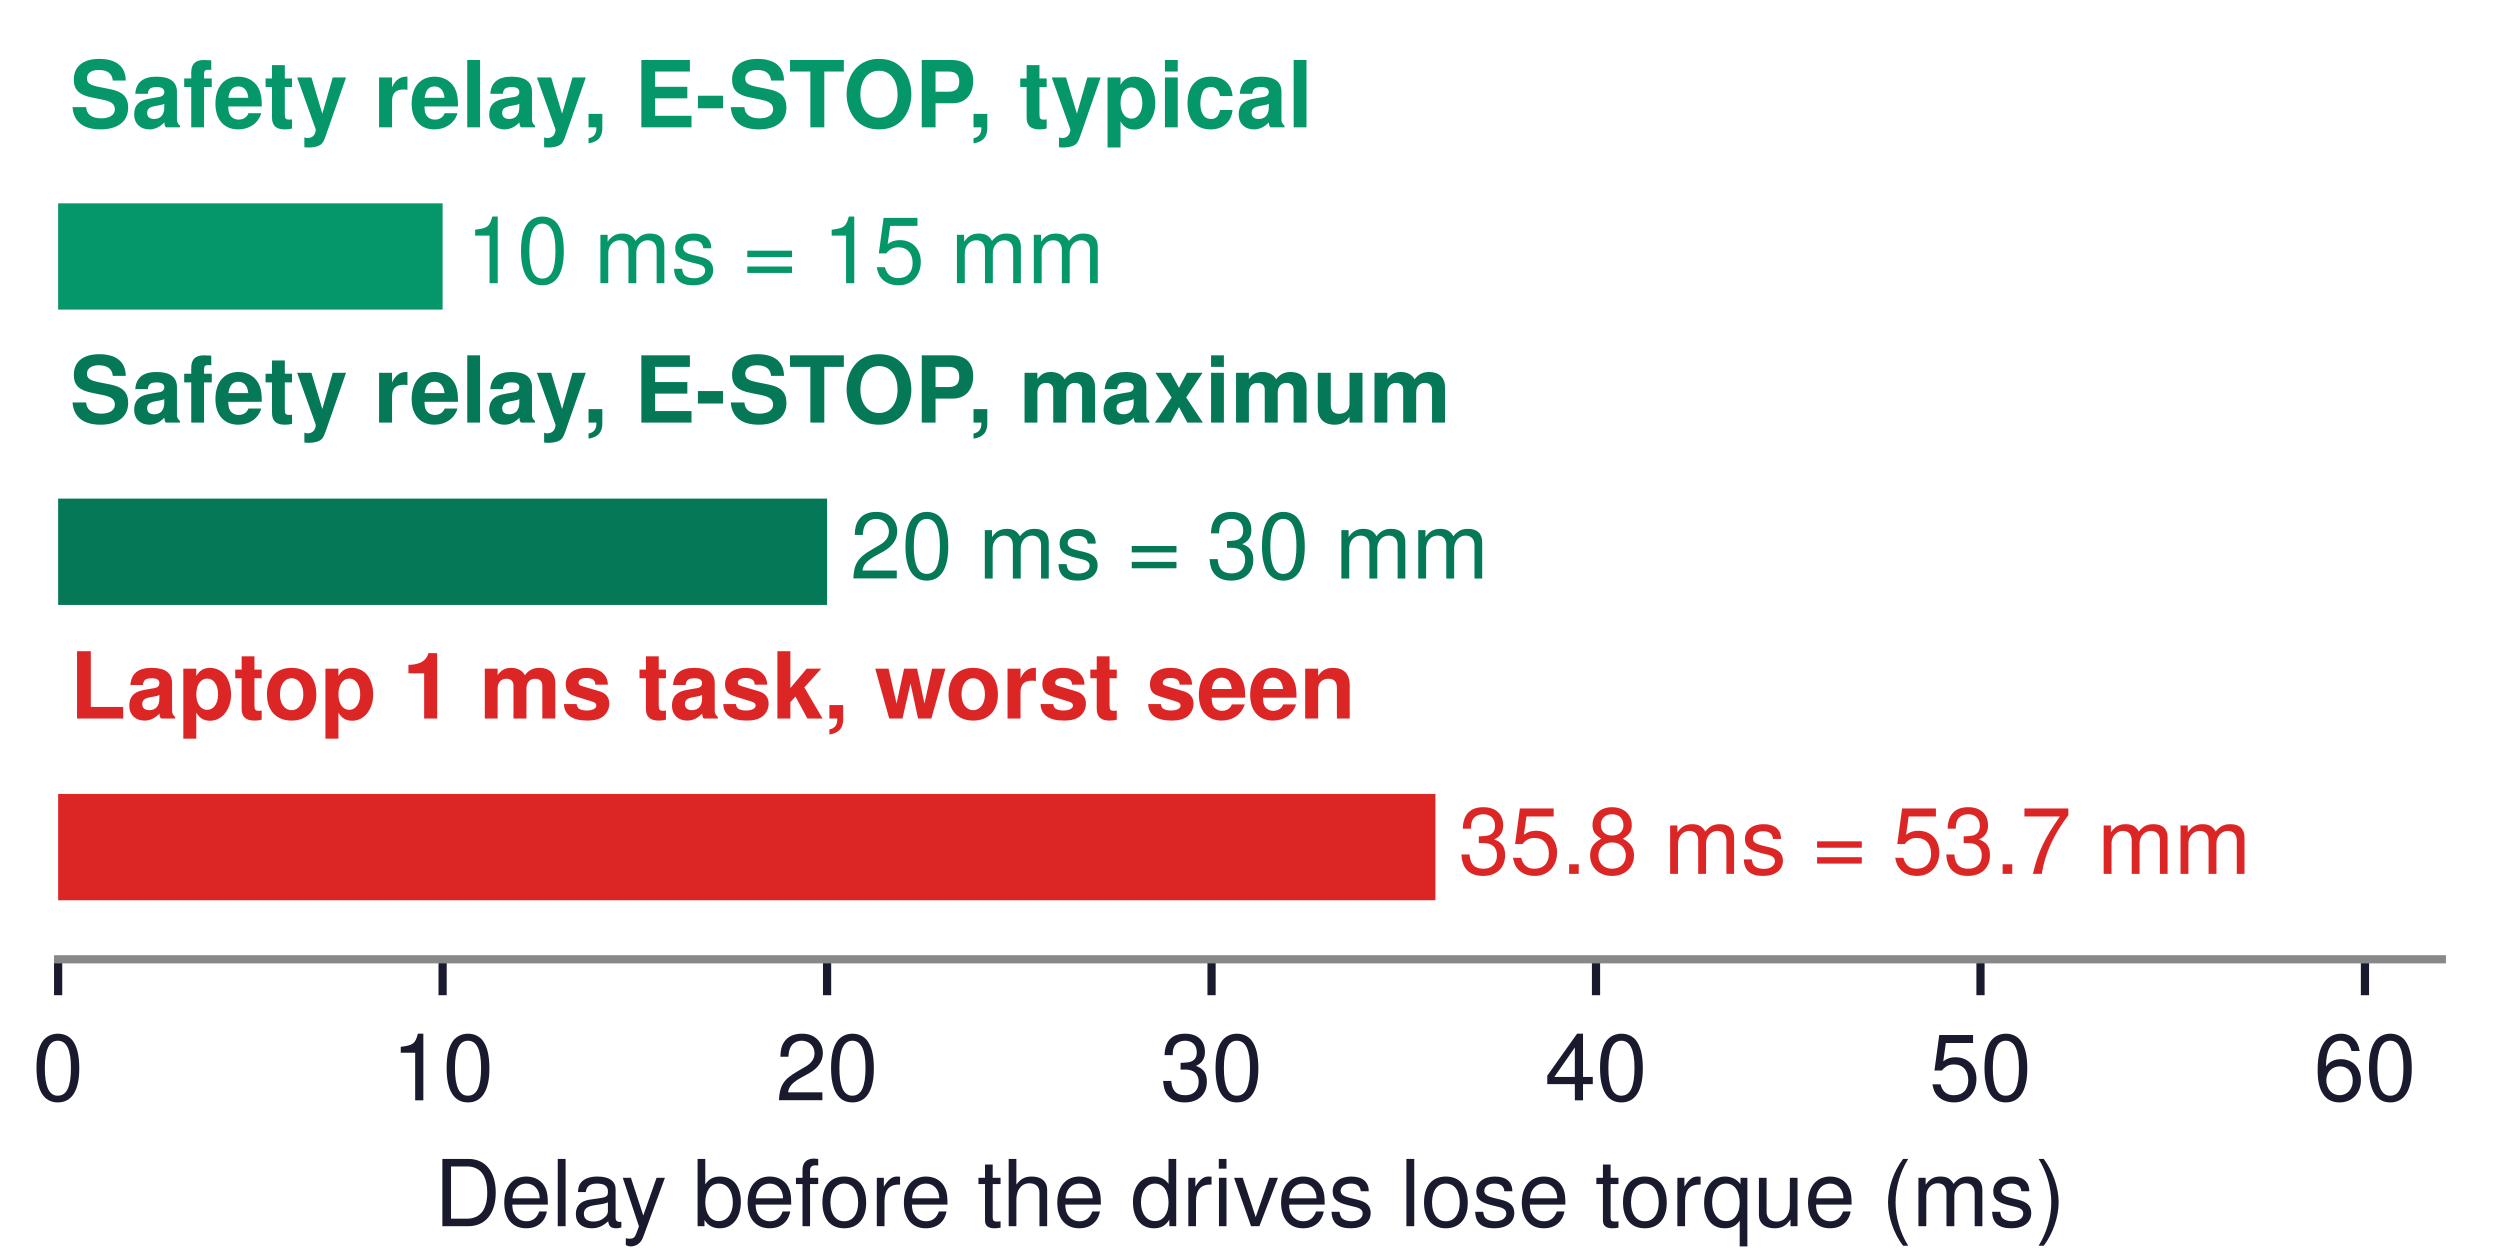
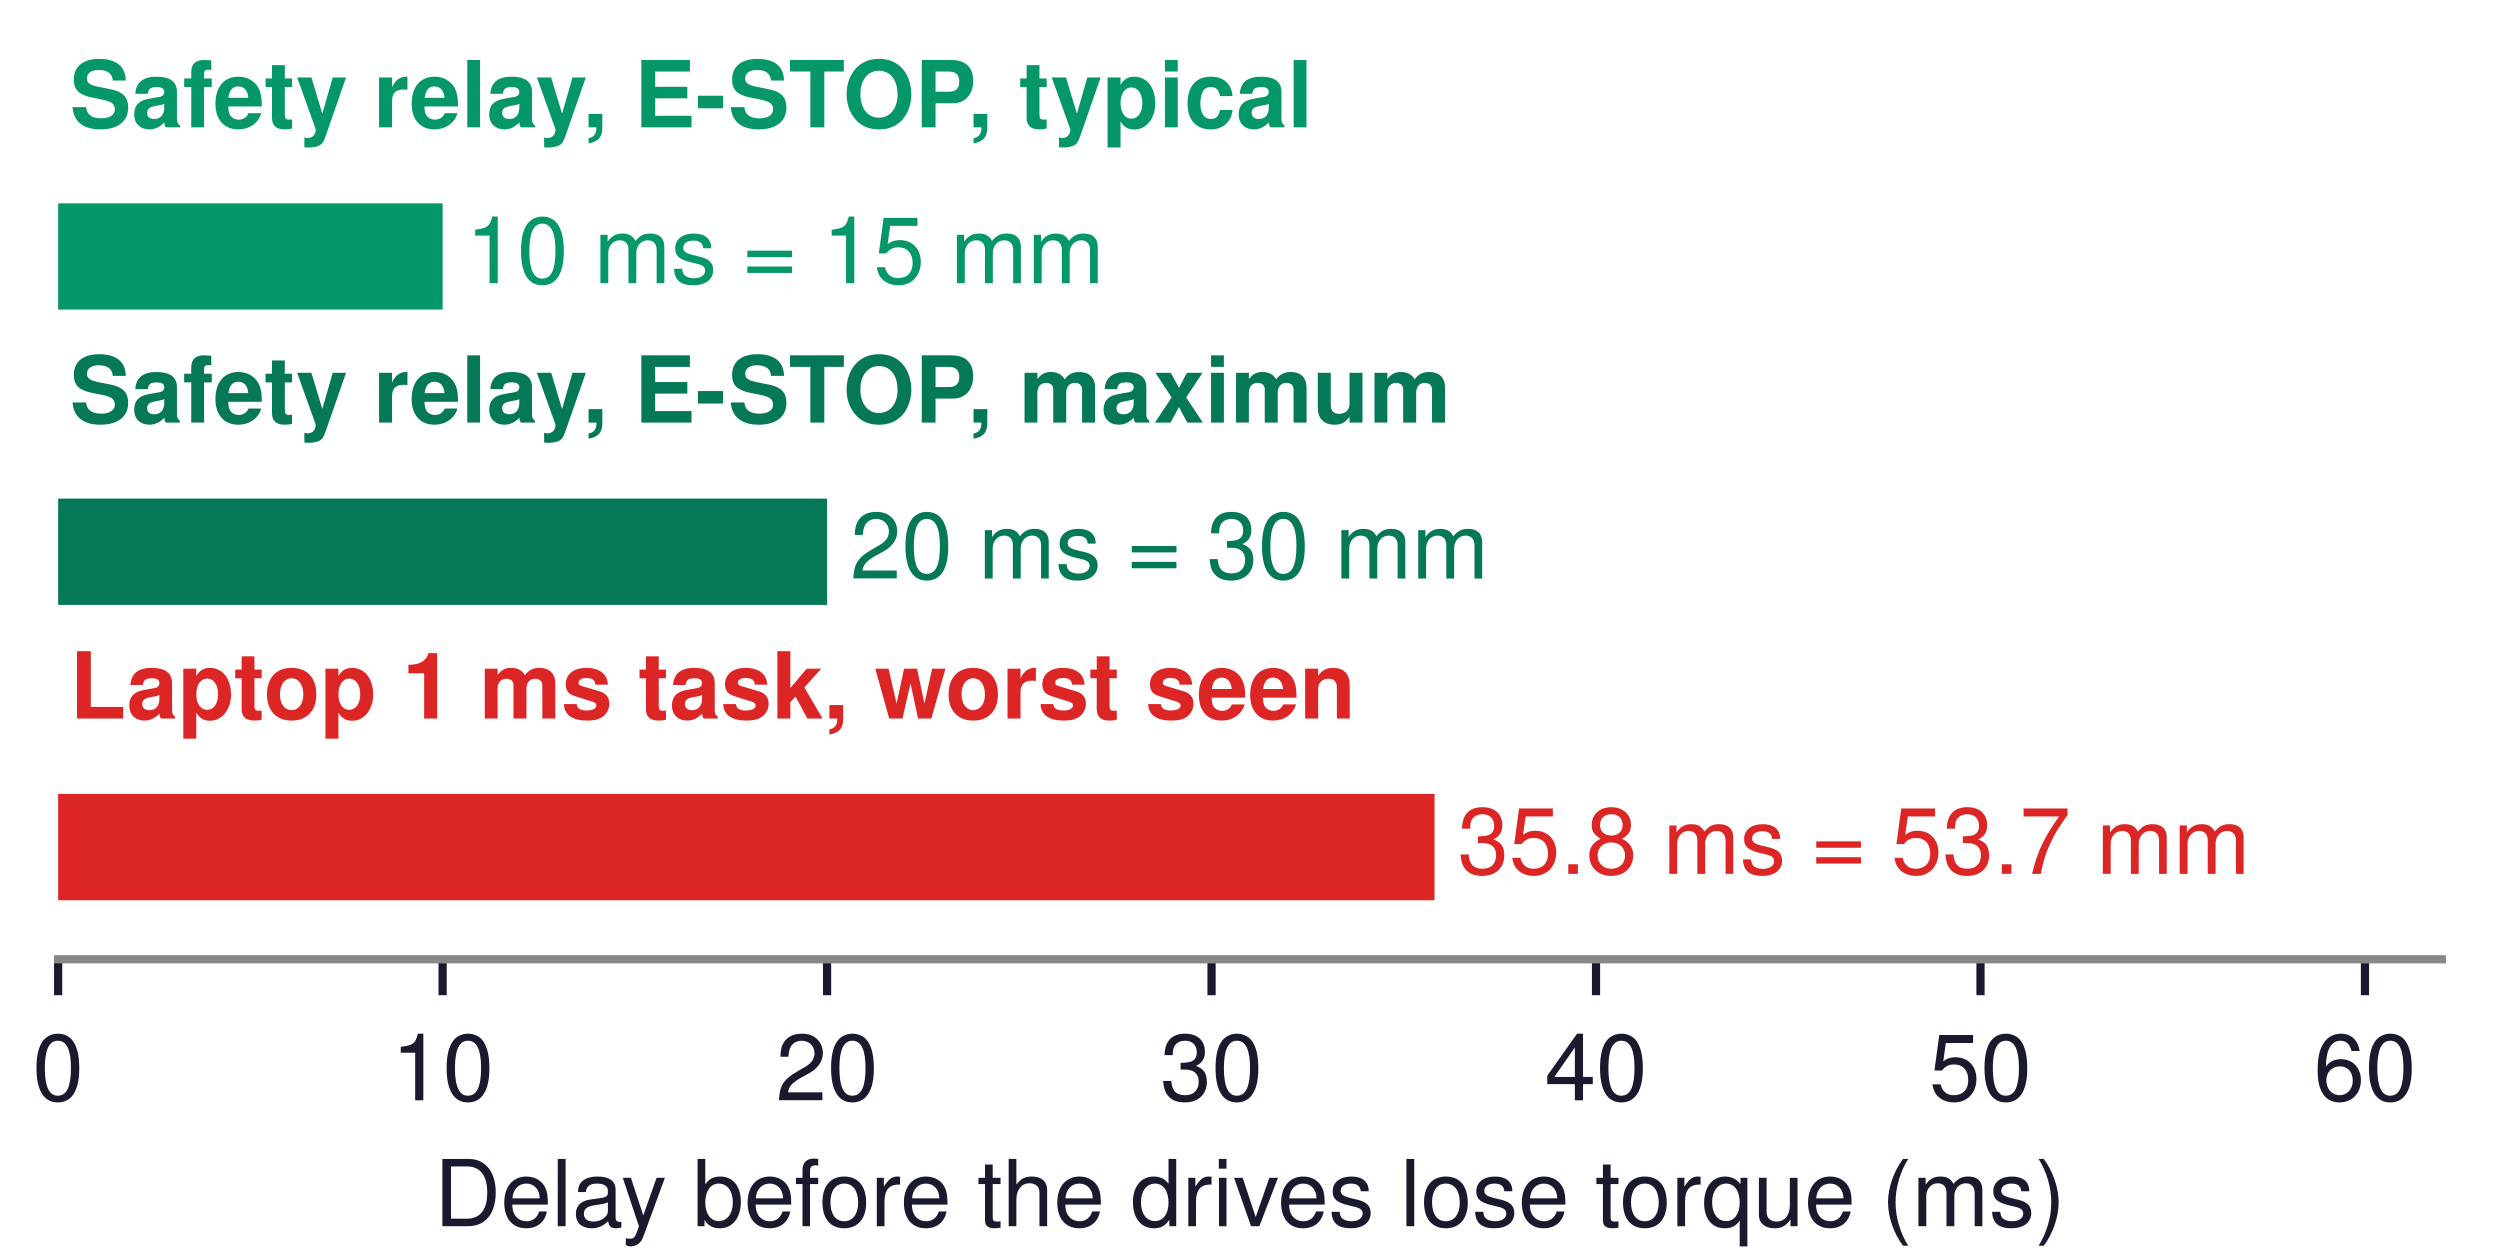
<svg xmlns="http://www.w3.org/2000/svg" xmlns:xlink="http://www.w3.org/1999/xlink" width="243.78pt" height="121.89pt" viewBox="0 0 243.78 121.89" version="1.1">
  <defs>
    <style type="text/css">*{stroke-linejoin: round; stroke-linecap: butt}</style>
  </defs>
  <g id="figure_1">
    <g id="patch_1">
      <path d="M 0 121.89  L 243.78 121.89  L 243.78 0  L 0 0  z " style="fill: #ffffff" />
    </g>
    <g id="axes_1">
      <g id="patch_2">
        <path d="M 5.669 93.543  L 238.11 93.543  L 238.11 2.835  L 5.669 2.835  z " style="fill: #ffffff" />
      </g>
      <g id="patch_3">
-         <path d="M 5.669 30.191  L 43.16 30.191  L 43.16 19.825  L 5.669 19.825  z " clip-path="url(#pa25438133f)" style="fill: #059669" />
+         <path d="M 5.669 30.191  L 43.16 30.191  L 43.16 19.825  L 5.669 19.825  z " clip-path="url(#pa3a0796ced)" style="fill: #059669" />
      </g>
      <g id="patch_4">
-         <path d="M 5.669 58.988  L 80.65 58.988  L 80.65 48.621  L 5.669 48.621  z " clip-path="url(#pa25438133f)" style="fill: #047857" />
+         <path d="M 5.669 58.988  L 80.65 58.988  L 80.65 48.621  L 5.669 48.621  z " clip-path="url(#pa3a0796ced)" style="fill: #047857" />
      </g>
      <g id="patch_5">
-         <path d="M 5.669 87.784  L 139.97 87.784  L 139.97 77.417  L 5.669 77.417  z " clip-path="url(#pa25438133f)" style="fill: #dc2626" />
+         <path d="M 5.669 87.784  L 139.885 87.784  L 139.885 77.417  L 5.669 77.417  z " clip-path="url(#pa3a0796ced)" style="fill: #dc2626" />
      </g>
      <g id="matplotlib.axis_1">
        <g id="xtick_1">
          <g id="line2d_1">
            <defs>
-               <path id="macf3966ebe" d="M 0 0  L 0 3.5  " style="stroke: #1a1a2e; stroke-width: 0.8" />
+               <path id="m9f5b1f476a" d="M 0 0  L 0 3.5  " style="stroke: #1a1a2e; stroke-width: 0.8" />
            </defs>
            <g>
-               <use xlink:href="#macf3966ebe" x="5.669" y="93.543" style="fill: #1a1a2e; stroke: #1a1a2e; stroke-width: 0.8" />
+               <use xlink:href="#m9f5b1f476a" x="5.669" y="93.543" style="fill: #1a1a2e; stroke: #1a1a2e; stroke-width: 0.8" />
            </g>
          </g>
          <g id="text_1">
            <text style="font-size: 9px; font-family: 'Helvetica', 'Arial', 'DejaVu Sans', sans-serif; text-anchor: middle; fill: #1a1a2e" x="5.669" y="107.293" transform="rotate(-0 5.669291 107.2933)">0</text>
          </g>
        </g>
        <g id="xtick_2">
          <g id="line2d_2">
            <g>
-               <use xlink:href="#macf3966ebe" x="43.16" y="93.543" style="fill: #1a1a2e; stroke: #1a1a2e; stroke-width: 0.8" />
+               <use xlink:href="#m9f5b1f476a" x="43.16" y="93.543" style="fill: #1a1a2e; stroke: #1a1a2e; stroke-width: 0.8" />
            </g>
          </g>
          <g id="text_2">
            <text style="font-size: 9px; font-family: 'Helvetica', 'Arial', 'DejaVu Sans', sans-serif; text-anchor: middle; fill: #1a1a2e" x="43.16" y="107.293" transform="rotate(-0 43.15977 107.2933)">10</text>
          </g>
        </g>
        <g id="xtick_3">
          <g id="line2d_3">
            <g>
-               <use xlink:href="#macf3966ebe" x="80.65" y="93.543" style="fill: #1a1a2e; stroke: #1a1a2e; stroke-width: 0.8" />
+               <use xlink:href="#m9f5b1f476a" x="80.65" y="93.543" style="fill: #1a1a2e; stroke: #1a1a2e; stroke-width: 0.8" />
            </g>
          </g>
          <g id="text_3">
            <text style="font-size: 9px; font-family: 'Helvetica', 'Arial', 'DejaVu Sans', sans-serif; text-anchor: middle; fill: #1a1a2e" x="80.65" y="107.293" transform="rotate(-0 80.65024 107.2933)">20</text>
          </g>
        </g>
        <g id="xtick_4">
          <g id="line2d_4">
            <g>
-               <use xlink:href="#macf3966ebe" x="118.141" y="93.543" style="fill: #1a1a2e; stroke: #1a1a2e; stroke-width: 0.8" />
+               <use xlink:href="#m9f5b1f476a" x="118.141" y="93.543" style="fill: #1a1a2e; stroke: #1a1a2e; stroke-width: 0.8" />
            </g>
          </g>
          <g id="text_4">
            <text style="font-size: 9px; font-family: 'Helvetica', 'Arial', 'DejaVu Sans', sans-serif; text-anchor: middle; fill: #1a1a2e" x="118.141" y="107.293" transform="rotate(-0 118.1407 107.2933)">30</text>
          </g>
        </g>
        <g id="xtick_5">
          <g id="line2d_5">
            <g>
-               <use xlink:href="#macf3966ebe" x="155.631" y="93.543" style="fill: #1a1a2e; stroke: #1a1a2e; stroke-width: 0.8" />
+               <use xlink:href="#m9f5b1f476a" x="155.631" y="93.543" style="fill: #1a1a2e; stroke: #1a1a2e; stroke-width: 0.8" />
            </g>
          </g>
          <g id="text_5">
            <text style="font-size: 9px; font-family: 'Helvetica', 'Arial', 'DejaVu Sans', sans-serif; text-anchor: middle; fill: #1a1a2e" x="155.631" y="107.293" transform="rotate(-0 155.6312 107.2933)">40</text>
          </g>
        </g>
        <g id="xtick_6">
          <g id="line2d_6">
            <g>
-               <use xlink:href="#macf3966ebe" x="193.122" y="93.543" style="fill: #1a1a2e; stroke: #1a1a2e; stroke-width: 0.8" />
+               <use xlink:href="#m9f5b1f476a" x="193.122" y="93.543" style="fill: #1a1a2e; stroke: #1a1a2e; stroke-width: 0.8" />
            </g>
          </g>
          <g id="text_6">
            <text style="font-size: 9px; font-family: 'Helvetica', 'Arial', 'DejaVu Sans', sans-serif; text-anchor: middle; fill: #1a1a2e" x="193.122" y="107.293" transform="rotate(-0 193.1217 107.2933)">50</text>
          </g>
        </g>
        <g id="xtick_7">
          <g id="line2d_7">
            <g>
-               <use xlink:href="#macf3966ebe" x="230.612" y="93.543" style="fill: #1a1a2e; stroke: #1a1a2e; stroke-width: 0.8" />
+               <use xlink:href="#m9f5b1f476a" x="230.612" y="93.543" style="fill: #1a1a2e; stroke: #1a1a2e; stroke-width: 0.8" />
            </g>
          </g>
          <g id="text_7">
            <text style="font-size: 9px; font-family: 'Helvetica', 'Arial', 'DejaVu Sans', sans-serif; text-anchor: middle; fill: #1a1a2e" x="230.612" y="107.293" transform="rotate(-0 230.6121 107.2933)">60</text>
          </g>
        </g>
        <g id="text_8">
          <text style="font-size: 9px; font-family: 'Helvetica', 'Arial', 'DejaVu Sans', sans-serif; text-anchor: middle; fill: #1a1a2e" x="121.89" y="119.573" transform="rotate(-0 121.8898 119.5726)">Delay before the drives lose torque (ms)</text>
        </g>
      </g>
      <g id="matplotlib.axis_2" />
      <g id="patch_6">
        <path d="M 5.669 93.543  L 238.11 93.543  " style="fill: none; stroke: #888888; stroke-width: 0.8; stroke-linejoin: miter; stroke-linecap: square" />
      </g>
      <g id="text_9">
        <text style="font-weight: 700; font-size: 9px; font-family: 'Helvetica', 'Arial', 'DejaVu Sans', sans-serif; text-anchor: start; fill: #059669" x="6.794" y="12.415" transform="rotate(-0 6.794006 12.41539)">Safety relay, E-STOP, typical</text>
      </g>
      <g id="text_10">
        <text style="font-size: 9px; font-family: 'Helvetica', 'Arial', 'DejaVu Sans', sans-serif; text-anchor: start; fill: #059669" x="45.409" y="27.618" transform="rotate(-0 45.40919 27.61823)">10 ms = 15 mm</text>
      </g>
      <g id="text_11">
        <text style="font-weight: 700; font-size: 9px; font-family: 'Helvetica', 'Arial', 'DejaVu Sans', sans-serif; text-anchor: start; fill: #047857" x="6.794" y="41.212" transform="rotate(-0 6.794006 41.21179)">Safety relay, E-STOP, maximum</text>
      </g>
      <g id="text_12">
        <text style="font-size: 9px; font-family: 'Helvetica', 'Arial', 'DejaVu Sans', sans-serif; text-anchor: start; fill: #047857" x="82.9" y="56.415" transform="rotate(-0 82.89967 56.41463)">20 ms = 30 mm</text>
      </g>
      <g id="text_13">
        <text style="font-weight: 700; font-size: 9px; font-family: 'Helvetica', 'Arial', 'DejaVu Sans', sans-serif; text-anchor: start; fill: #dc2626" x="6.794" y="70.06" transform="rotate(-0 6.794006 70.06023)">Laptop 1 ms task, worst seen</text>
      </g>
      <g id="text_14">
-         <text style="font-size: 9px; font-family: 'Helvetica', 'Arial', 'DejaVu Sans', sans-serif; text-anchor: start; fill: #dc2626" x="142.219" y="85.211" transform="rotate(-0 142.219 85.21103)">35.8 ms = 53.7 mm</text>
+         <text style="font-size: 9px; font-family: 'Helvetica', 'Arial', 'DejaVu Sans', sans-serif; text-anchor: start; fill: #dc2626" x="142.135" y="85.211" transform="rotate(-0 142.1346 85.21103)">35.8 ms = 53.7 mm</text>
      </g>
    </g>
  </g>
  <defs>
-     <clipPath id="pa25438133f">
+     <clipPath id="pa3a0796ced">
      <rect x="5.669" y="2.835" width="232.441" height="90.709" />
    </clipPath>
  </defs>
</svg>
